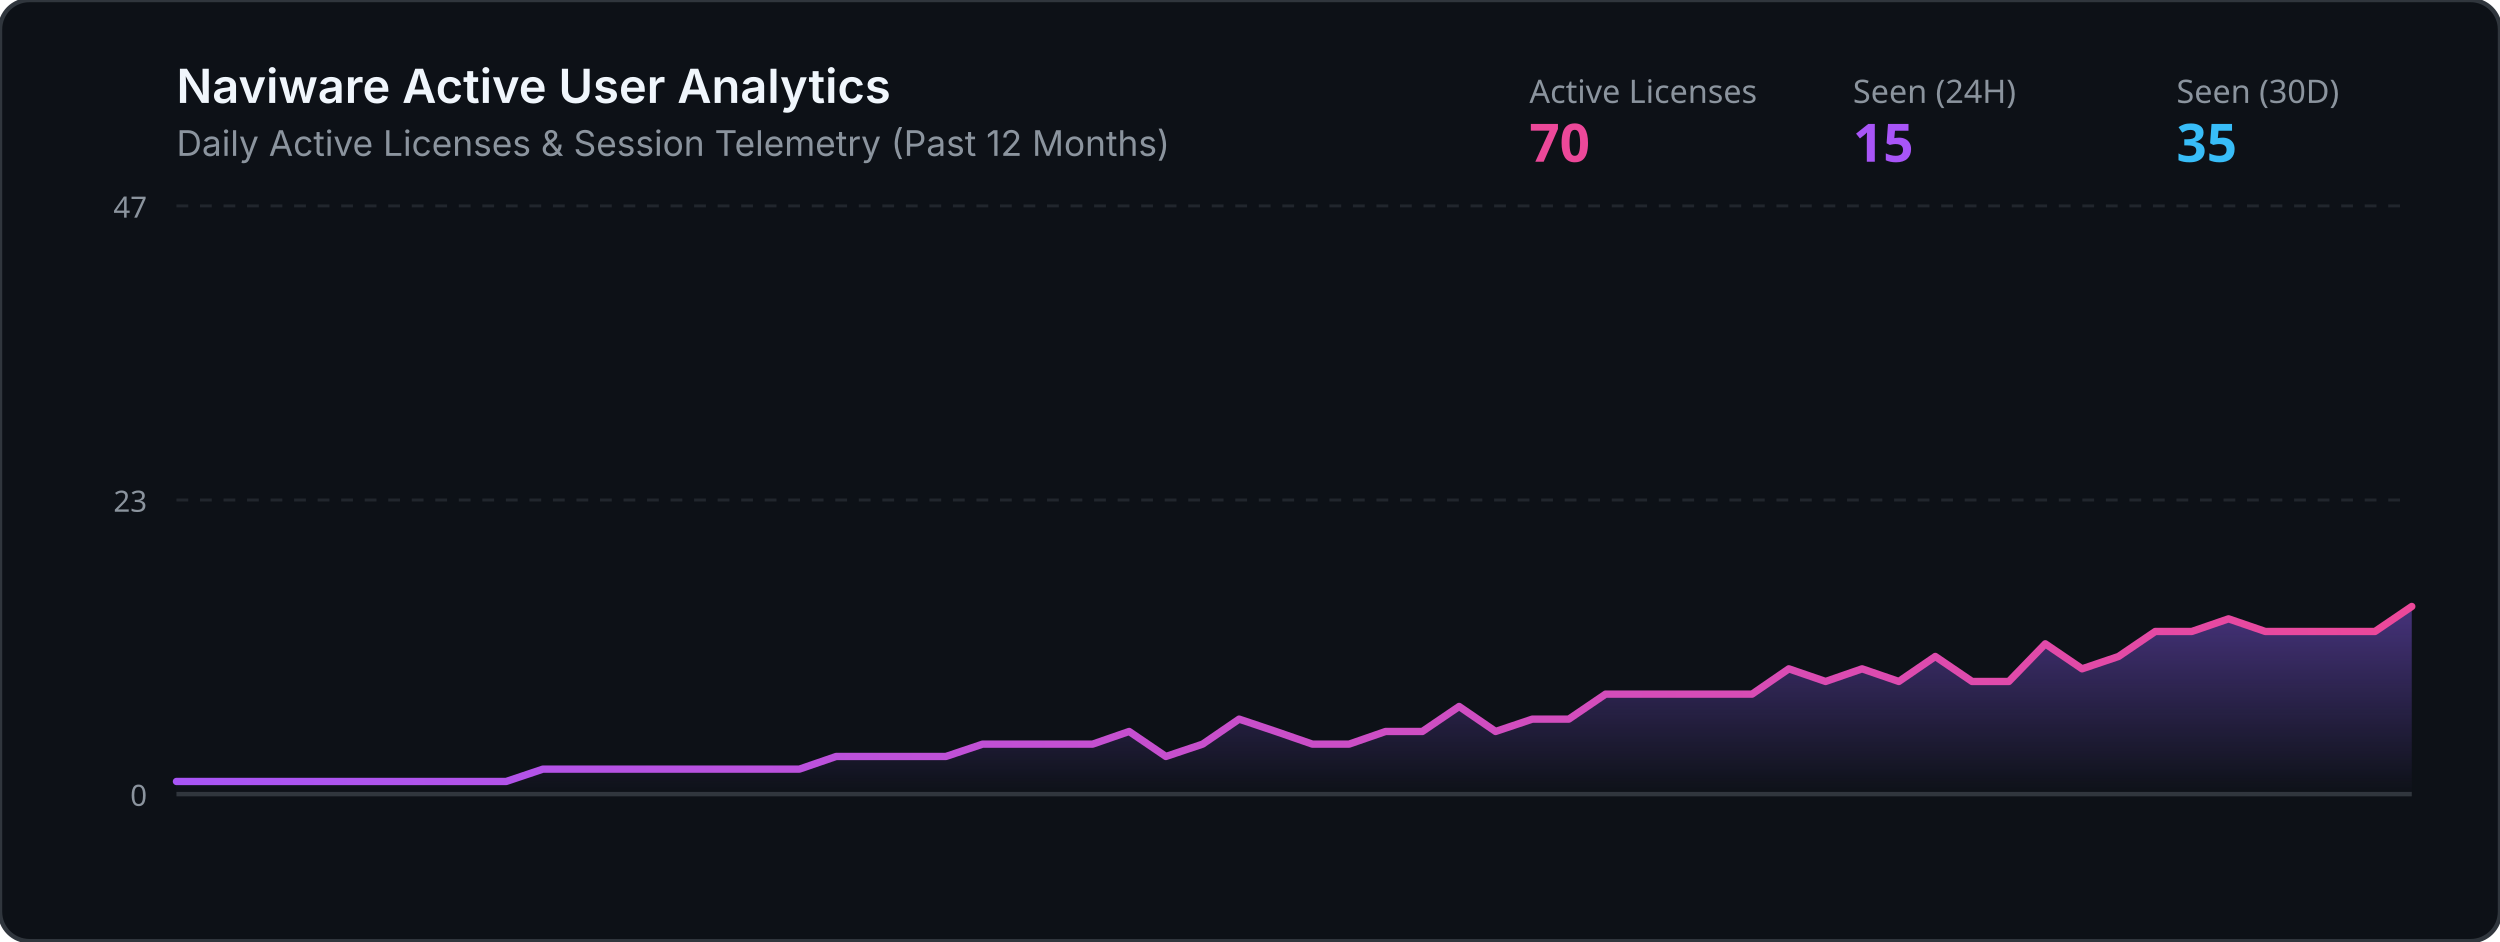
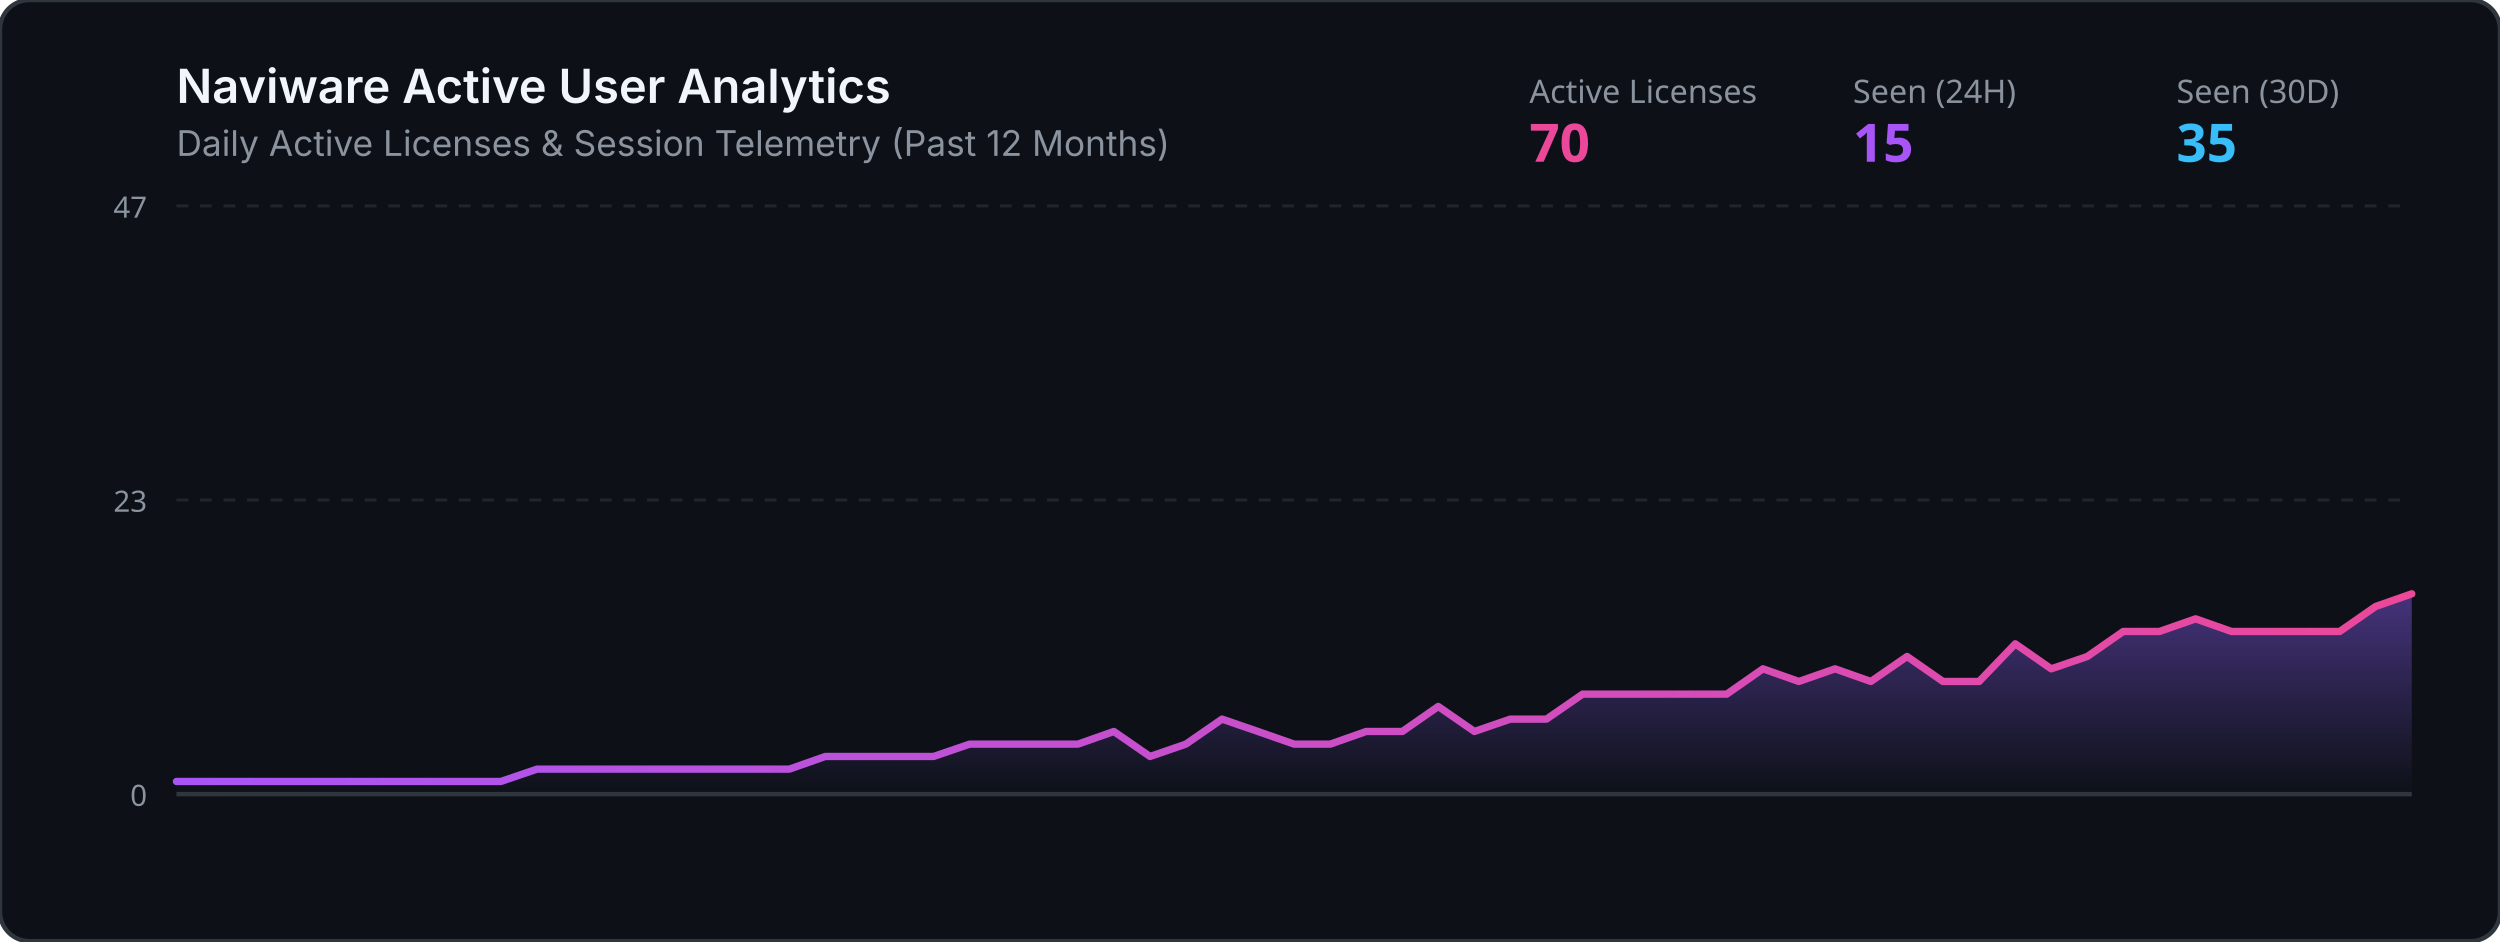
<svg xmlns="http://www.w3.org/2000/svg" viewBox="0 0 850 320" width="100%" height="320">
  <defs>
    <linearGradient id="grad" x1="0%" y1="0%" x2="0%" y2="100%">
      <stop offset="0%" stop-color="#8b5cf6" stop-opacity="0.45" />
      <stop offset="100%" stop-color="#8b5cf6" stop-opacity="0.0" />
    </linearGradient>
    <linearGradient id="lineGrad" x1="0%" y1="0%" x2="100%" y2="0%">
      <stop offset="0%" stop-color="#a855f7" />
      <stop offset="100%" stop-color="#ec4899" />
    </linearGradient>
  </defs>
  <rect width="850" height="320" rx="10" fill="#0d1117" stroke="#30363d" stroke-width="1.5" />
  <text x="60" y="35" fill="#f0f6fc" font-family="-apple-system,BlinkMacSystemFont,Segoe UI,sans-serif" font-size="16" font-weight="600">Naviware Active User Analytics</text>
  <text x="60" y="53" fill="#8b949e" font-family="-apple-system,BlinkMacSystemFont,Segoe UI,sans-serif" font-size="12">Daily Active Licenses &amp; Session Telemetry (Past 12 Months)</text>
  <text x="520" y="35" fill="#8b949e" font-family="sans-serif" font-size="11">Active Licenses</text>
  <text x="520" y="55" fill="#ec4899" font-family="sans-serif" font-size="18" font-weight="bold">70</text>
  <text x="630" y="35" fill="#8b949e" font-family="sans-serif" font-size="11">Seen (24H)</text>
  <text x="630" y="55" fill="#a855f7" font-family="sans-serif" font-size="18" font-weight="bold">15</text>
  <text x="740" y="35" fill="#8b949e" font-family="sans-serif" font-size="11">Seen (30D)</text>
  <text x="740" y="55" fill="#38bdf8" font-family="sans-serif" font-size="18" font-weight="bold">35</text>
  <line x1="60" y1="70" x2="820" y2="70" stroke="#21262d" stroke-width="1" stroke-dasharray="4" />
  <line x1="60" y1="170.0" x2="820" y2="170.0" stroke="#21262d" stroke-width="1" stroke-dasharray="4" />
  <line x1="60" y1="270" x2="820" y2="270" stroke="#30363d" stroke-width="1.5" />
  <text x="50" y="74" fill="#8b949e" font-family="sans-serif" font-size="10" text-anchor="end">47</text>
  <text x="50" y="174.0" fill="#8b949e" font-family="sans-serif" font-size="10" text-anchor="end">23</text>
  <text x="50" y="274" fill="#8b949e" font-family="sans-serif" font-size="10" text-anchor="end">0</text>
-   <polygon points="60,270 60.0,265.7 72.5,265.7 84.9,265.7 97.4,265.7 109.8,265.7 122.3,265.7 134.8,265.7 147.2,265.7 159.7,265.7 172.1,265.7 184.6,261.5 197.0,261.5 209.5,261.5 222.0,261.5 234.4,261.5 246.9,261.5 259.3,261.5 271.8,261.5 284.3,257.2 296.7,257.2 309.2,257.2 321.6,257.2 334.1,253.0 346.6,253.0 359.0,253.0 371.5,253.0 383.9,248.7 396.4,257.2 408.9,253.0 421.3,244.5 433.8,248.7 446.2,253.0 458.7,253.0 471.1,248.7 483.6,248.7 496.1,240.2 508.5,248.7 521.0,244.5 533.4,244.5 545.9,236.0 558.4,236.0 570.8,236.0 583.3,236.0 595.7,236.0 608.2,227.4 620.7,231.7 633.1,227.4 645.6,231.7 658.0,223.2 670.5,231.7 683.0,231.7 695.4,218.9 707.9,227.4 720.3,223.2 732.8,214.7 745.2,214.7 757.7,210.4 770.2,214.7 782.6,214.7 795.1,214.7 807.5,214.7 820.0,206.2 820,270" fill="url(#grad)" />
-   <polyline points="60.0,265.7 72.5,265.7 84.9,265.7 97.4,265.7 109.8,265.7 122.3,265.7 134.8,265.7 147.2,265.7 159.7,265.7 172.1,265.7 184.6,261.5 197.0,261.5 209.5,261.5 222.0,261.5 234.4,261.5 246.9,261.5 259.3,261.5 271.8,261.5 284.3,257.2 296.7,257.2 309.2,257.2 321.6,257.2 334.1,253.0 346.6,253.0 359.0,253.0 371.5,253.0 383.9,248.7 396.4,257.2 408.9,253.0 421.3,244.5 433.8,248.7 446.2,253.0 458.7,253.0 471.1,248.7 483.6,248.7 496.1,240.2 508.5,248.7 521.0,244.5 533.4,244.5 545.9,236.0 558.4,236.0 570.8,236.0 583.3,236.0 595.7,236.0 608.2,227.4 620.7,231.7 633.1,227.4 645.6,231.7 658.0,223.2 670.5,231.7 683.0,231.7 695.4,218.9 707.9,227.4 720.3,223.2 732.8,214.7 745.2,214.7 757.7,210.4 770.2,214.7 782.6,214.7 795.1,214.7 807.5,214.7 820.0,206.2" fill="none" stroke="url(#lineGrad)" stroke-width="2.5" stroke-linecap="round" stroke-linejoin="round" />
+   <polygon points="60,270 60.0,265.7 72.3,265.7 84.5,265.7 96.8,265.7 109.0,265.7 121.3,265.7 133.5,265.7 145.8,265.7 158.1,265.7 170.3,265.7 182.6,261.5 194.8,261.5 207.1,261.5 219.4,261.5 231.6,261.5 243.9,261.5 256.1,261.5 268.4,261.5 280.6,257.2 292.9,257.2 305.2,257.2 317.4,257.2 329.7,253.0 341.9,253.0 354.2,253.0 366.5,253.0 378.7,248.7 391.0,257.2 403.2,253.0 415.5,244.5 427.7,248.7 440.0,253.0 452.3,253.0 464.5,248.7 476.8,248.7 489.0,240.2 501.3,248.7 513.5,244.5 525.8,244.5 538.1,236.0 550.3,236.0 562.6,236.0 574.8,236.0 587.1,236.0 599.4,227.4 611.6,231.7 623.9,227.4 636.1,231.7 648.4,223.2 660.6,231.7 672.9,231.7 685.2,218.9 697.4,227.4 709.7,223.2 721.9,214.7 734.2,214.7 746.5,210.4 758.7,214.7 771.0,214.7 783.2,214.7 795.5,214.7 807.7,206.2 820.0,201.9 820,270" fill="url(#grad)" />
+   <polyline points="60.0,265.7 72.3,265.7 84.5,265.7 96.8,265.7 109.0,265.7 121.3,265.7 133.5,265.7 145.8,265.7 158.1,265.7 170.3,265.7 182.6,261.5 194.8,261.5 207.1,261.5 219.4,261.5 231.6,261.5 243.9,261.5 256.1,261.5 268.4,261.5 280.6,257.2 292.9,257.2 305.2,257.2 317.4,257.2 329.7,253.0 341.9,253.0 354.2,253.0 366.5,253.0 378.7,248.7 391.0,257.2 403.2,253.0 415.5,244.5 427.7,248.7 440.0,253.0 452.3,253.0 464.5,248.7 476.8,248.7 489.0,240.2 501.3,248.7 513.5,244.5 525.8,244.5 538.1,236.0 550.3,236.0 562.6,236.0 574.8,236.0 587.1,236.0 599.4,227.4 611.6,231.7 623.9,227.4 636.1,231.7 648.4,223.2 660.6,231.7 672.9,231.7 685.2,218.9 697.4,227.4 709.7,223.2 721.9,214.7 734.2,214.7 746.5,210.4 758.7,214.7 771.0,214.7 783.2,214.7 795.5,214.7 807.7,206.2 820.0,201.9" fill="none" stroke="url(#lineGrad)" stroke-width="2.5" stroke-linecap="round" stroke-linejoin="round" />
</svg>
